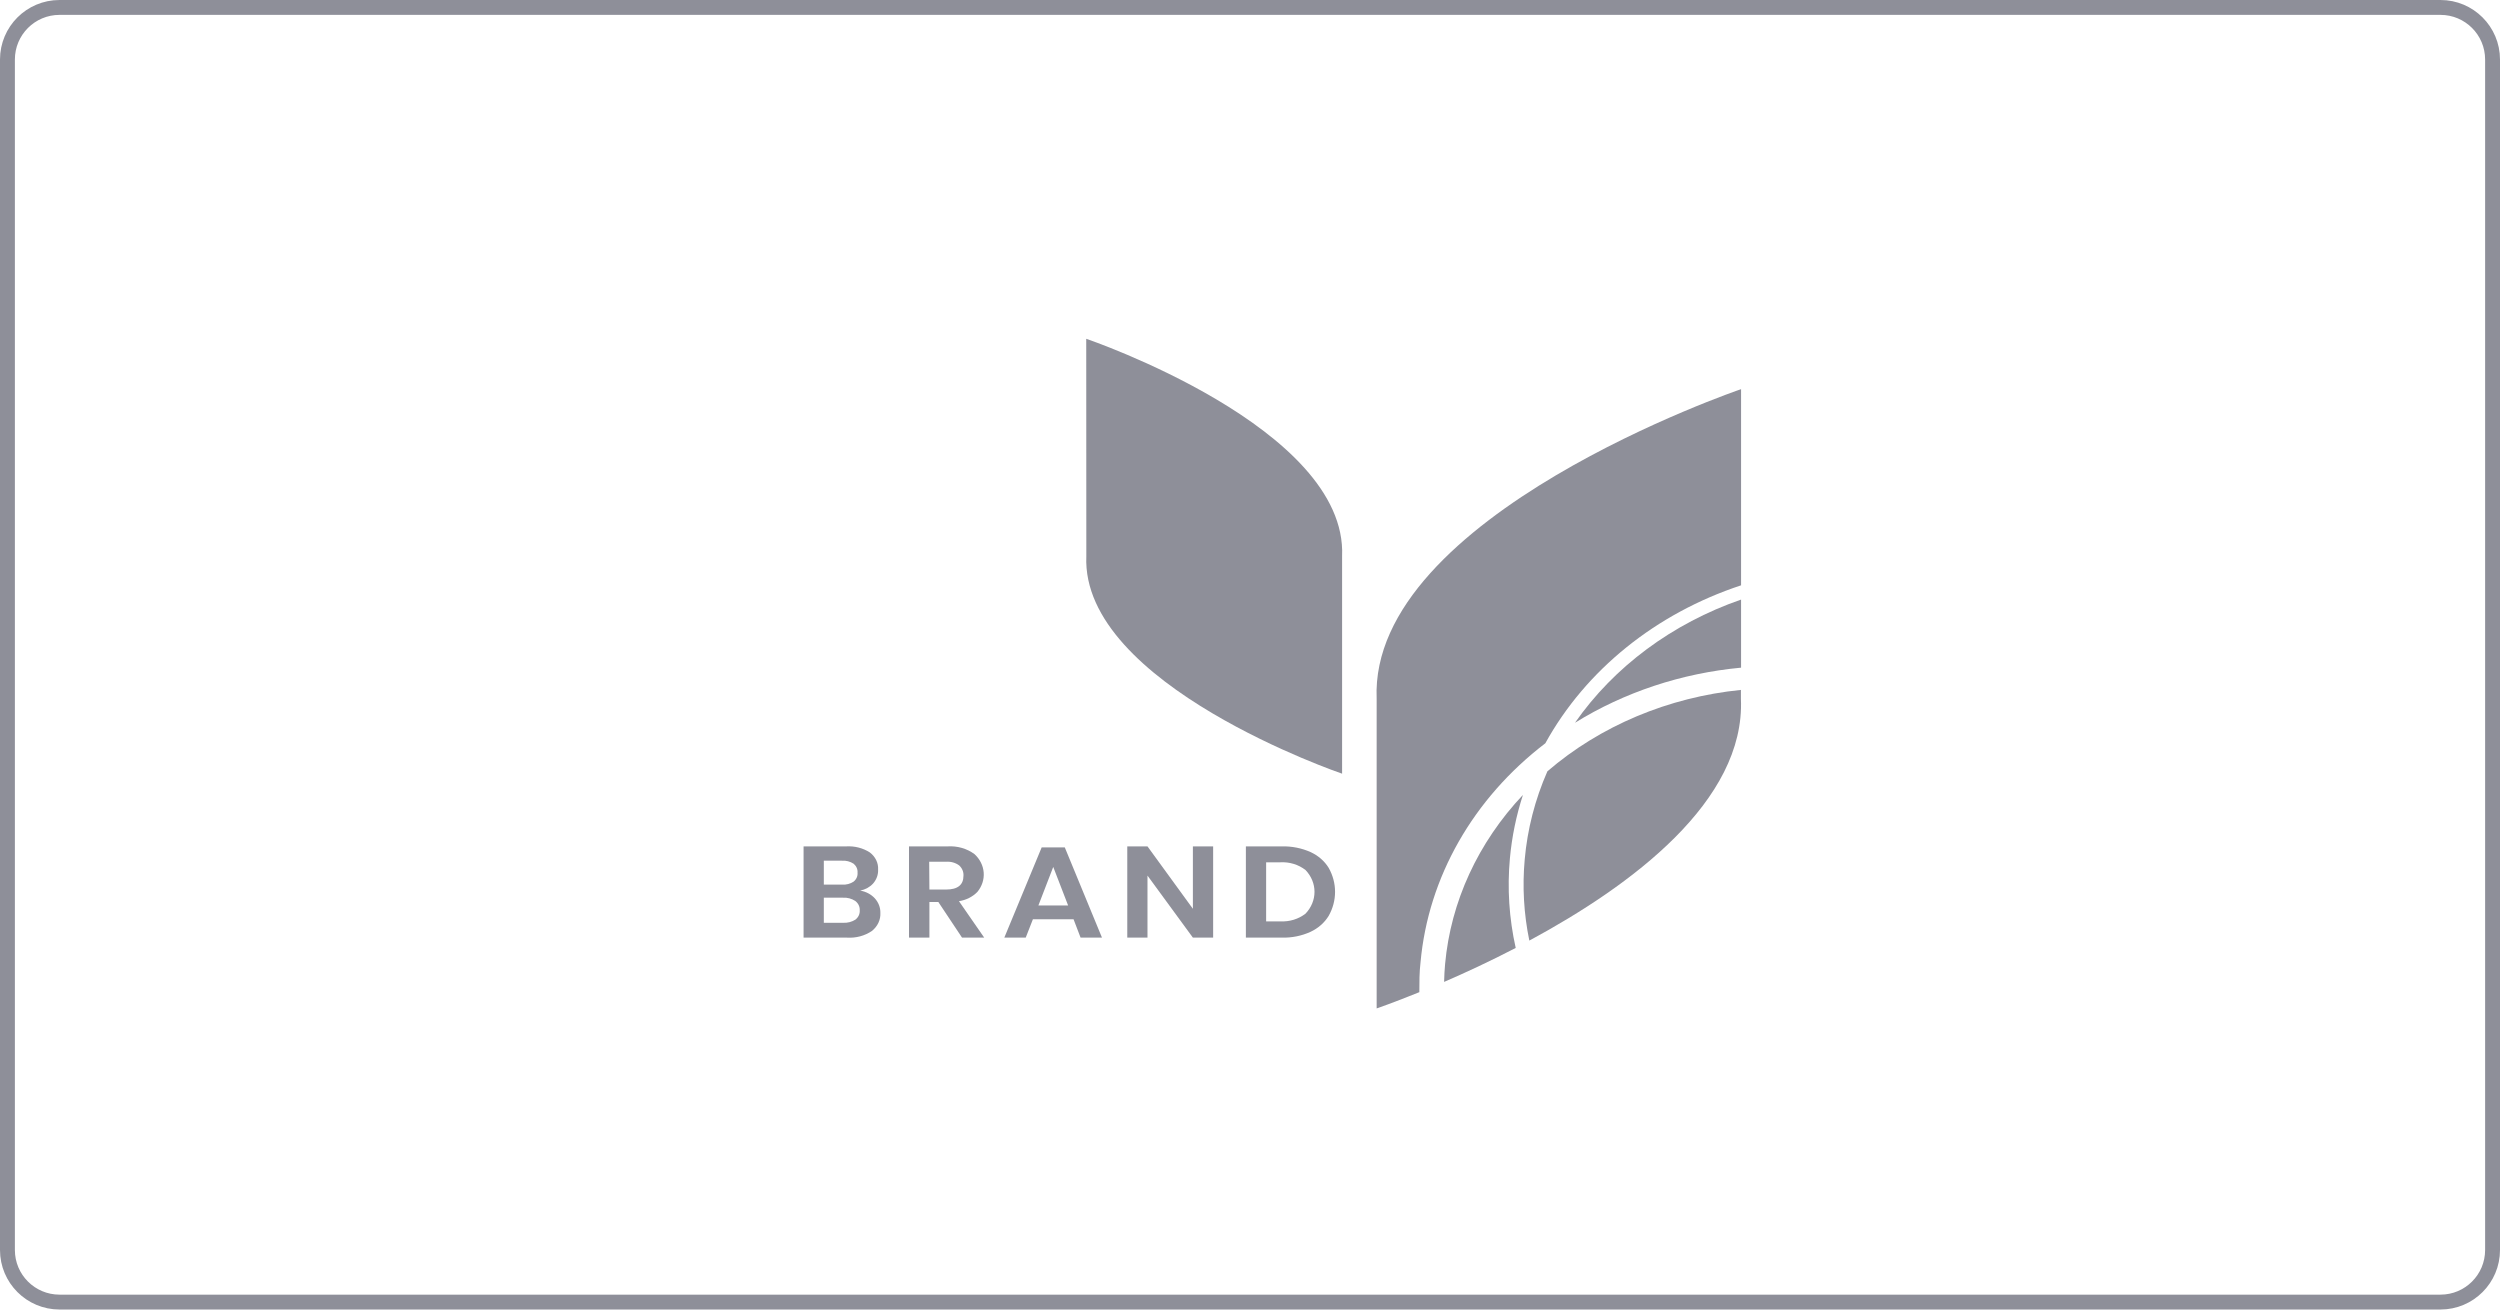
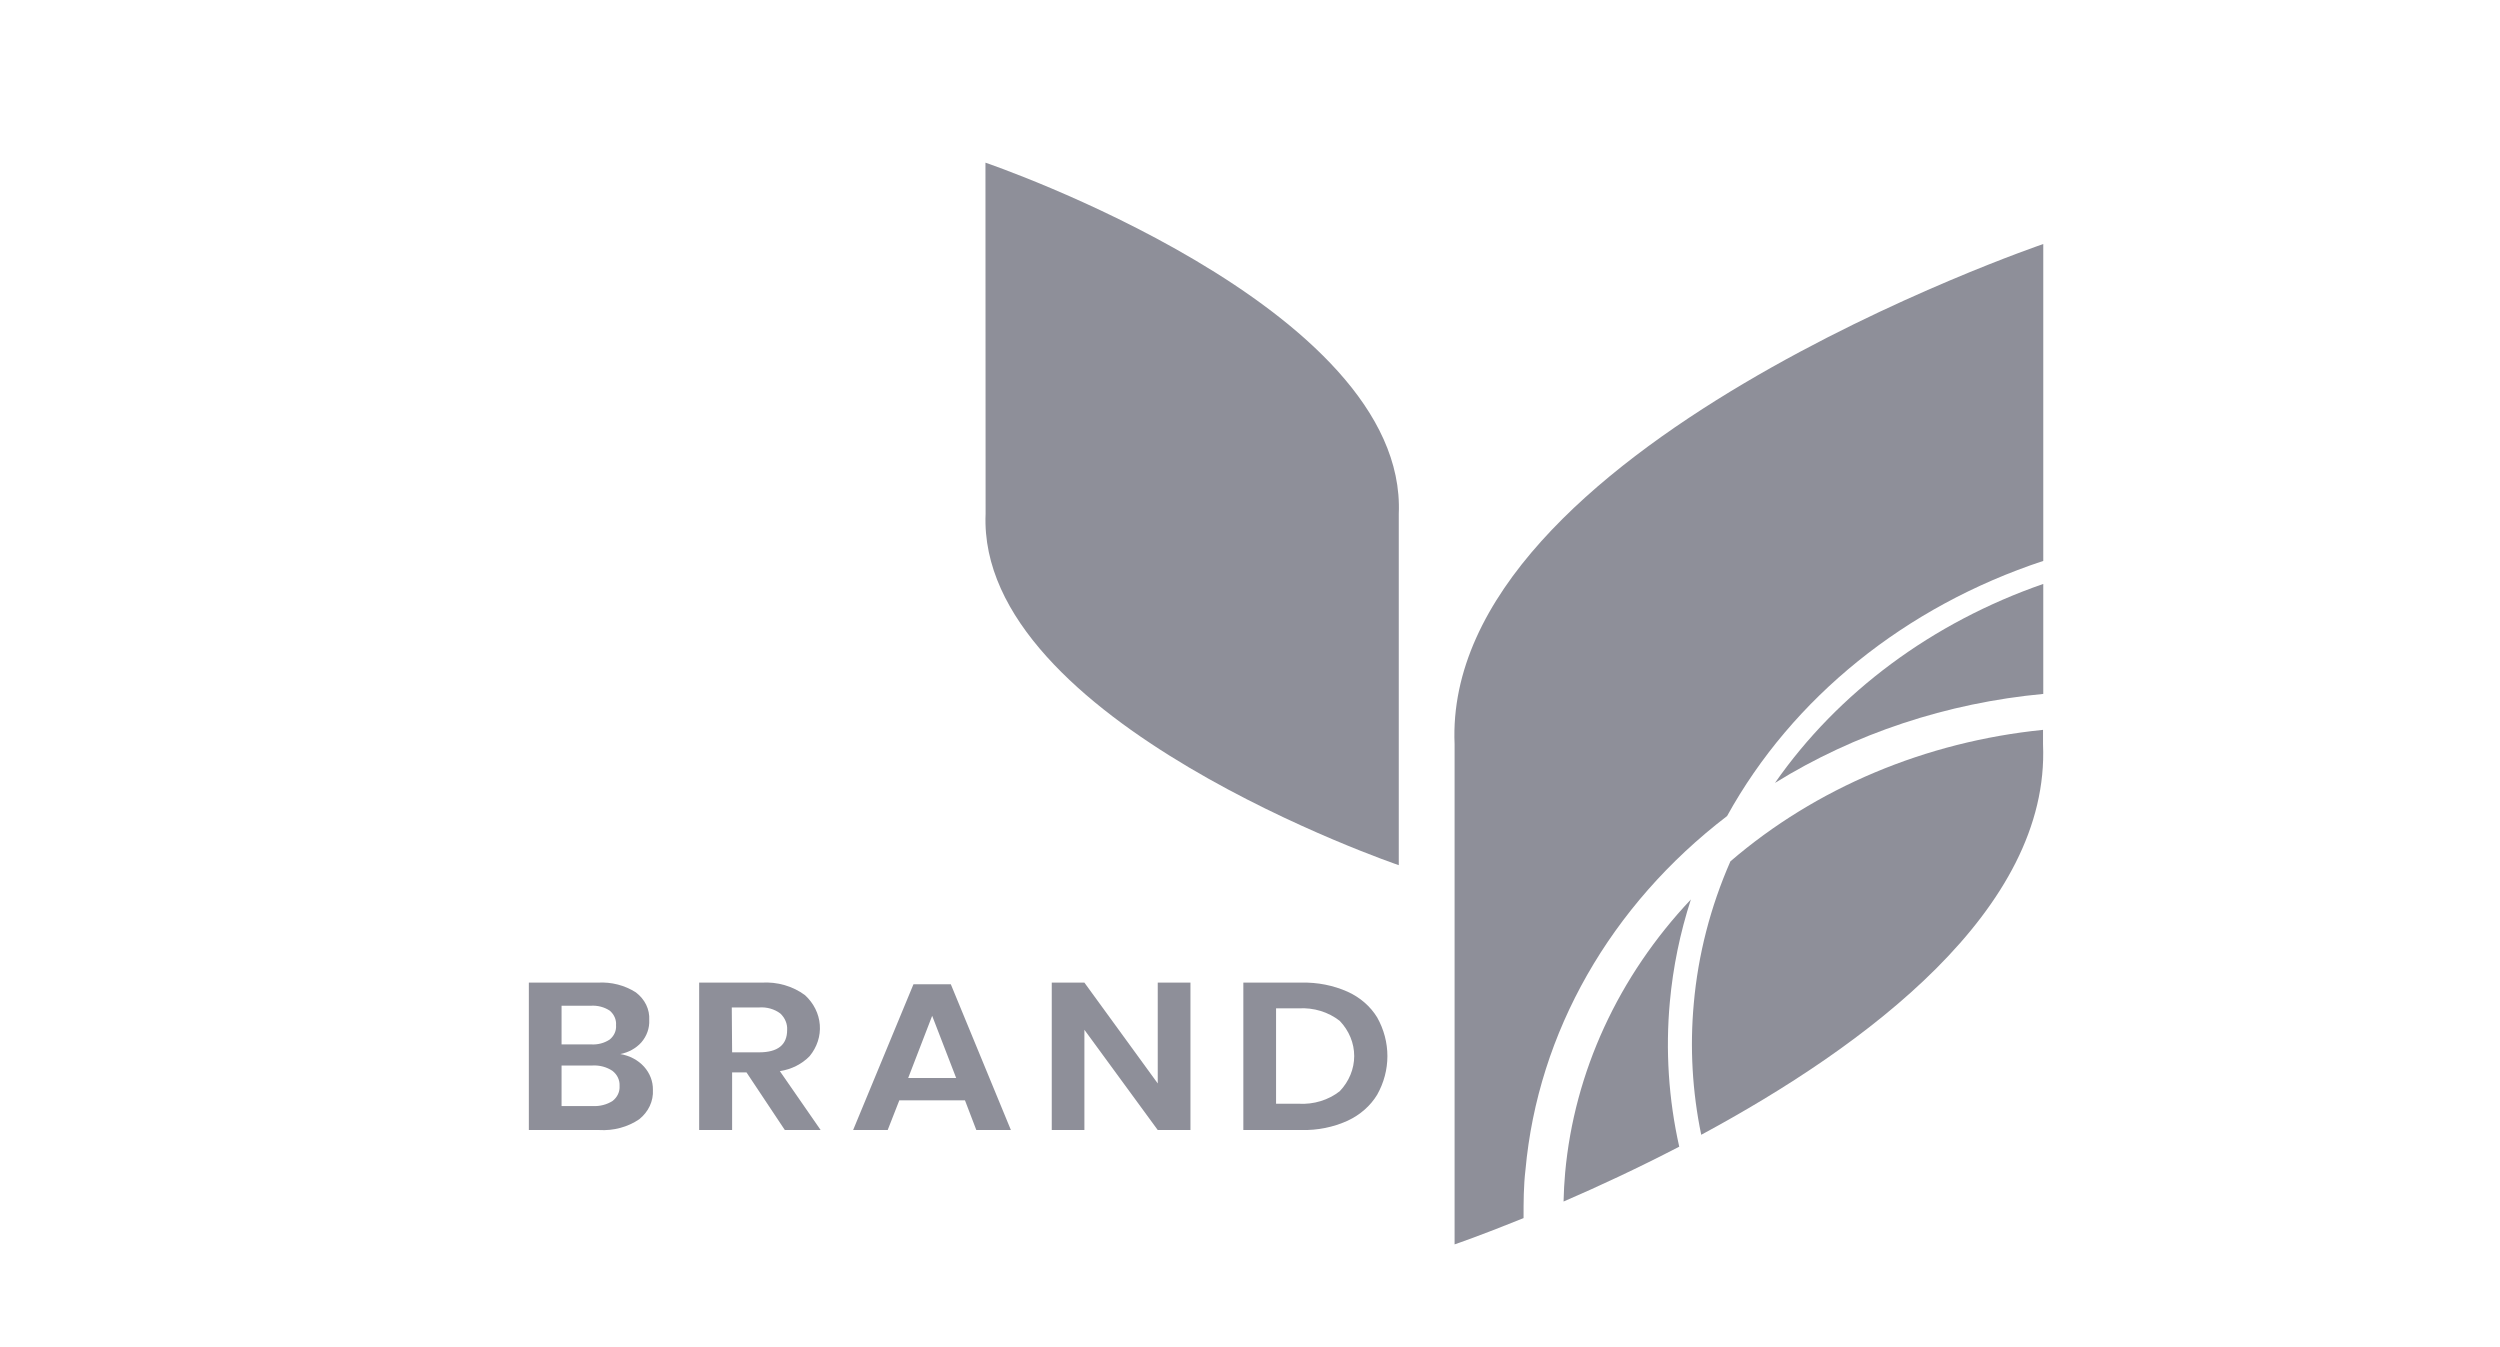
- <svg xmlns="http://www.w3.org/2000/svg" width="168" height="88" viewBox="0 0 168 88" fill="none">
-   <rect x="0.5" y="0.5" width="167" height="87" rx="3.5" stroke="#8E8F99" />
-   <path d="M58.792 60.373C59.037 60.647 59.168 60.989 59.161 61.341C59.174 61.57 59.129 61.799 59.03 62.011C58.931 62.222 58.78 62.411 58.589 62.563C58.112 62.887 57.521 63.046 56.925 63.009H54V56.877H56.865C57.431 56.843 57.992 56.987 58.453 57.284C58.638 57.424 58.784 57.6 58.88 57.799C58.977 57.998 59.021 58.215 59.008 58.432C59.025 58.77 58.907 59.103 58.675 59.369C58.453 59.613 58.146 59.782 57.804 59.849C58.192 59.913 58.542 60.098 58.792 60.373ZM55.361 59.447H56.586C56.864 59.466 57.14 59.394 57.364 59.244C57.456 59.169 57.528 59.075 57.573 58.972C57.619 58.868 57.637 58.756 57.627 58.645C57.636 58.533 57.617 58.422 57.572 58.319C57.527 58.215 57.457 58.122 57.368 58.045C57.137 57.891 56.852 57.818 56.566 57.839H55.361V59.447ZM57.484 61.799C57.582 61.722 57.66 61.626 57.71 61.518C57.76 61.41 57.782 61.293 57.774 61.176C57.781 61.058 57.758 60.939 57.707 60.83C57.656 60.721 57.577 60.624 57.477 60.547C57.238 60.387 56.943 60.308 56.645 60.325H55.361V62.012H56.662C56.955 62.027 57.245 61.952 57.484 61.799Z" fill="#8E8F99" />
-   <path d="M64.649 63.009L63.055 60.613H62.456V63.009H61.085V56.877H63.68C64.335 56.836 64.981 57.022 65.487 57.398C65.85 57.731 66.069 58.17 66.104 58.635C66.14 59.1 65.989 59.561 65.68 59.936C65.36 60.266 64.923 60.486 64.442 60.559L66.139 63.009H64.649ZM62.456 59.777H63.577C64.356 59.777 64.745 59.467 64.745 58.848C64.753 58.722 64.732 58.595 64.683 58.477C64.633 58.358 64.557 58.25 64.459 58.159C64.213 57.975 63.896 57.886 63.577 57.91H62.442L62.456 59.777Z" fill="#8E8F99" />
-   <path d="M72.143 61.775H69.411L68.928 63.009H67.49L70 56.946H71.554L74.053 63.009H72.615L72.143 61.775ZM71.777 60.846L70.778 58.258L69.78 60.846H71.777Z" fill="#8E8F99" />
-   <path d="M81.523 63.009H80.162L77.111 58.839V63.009H75.753V56.877H77.111L80.162 61.071V56.877H81.523V63.009Z" fill="#8E8F99" />
-   <path d="M89.29 61.541C89.009 62.005 88.58 62.381 88.059 62.623C87.467 62.892 86.809 63.025 86.146 63.009H83.723V56.877H86.146C86.808 56.861 87.465 56.991 88.059 57.255C88.58 57.491 89.009 57.864 89.29 58.324C89.57 58.823 89.716 59.374 89.716 59.933C89.716 60.492 89.57 61.043 89.29 61.541ZM87.733 61.395C88.121 60.987 88.335 60.468 88.335 59.931C88.335 59.394 88.121 58.875 87.733 58.468C87.263 58.099 86.651 57.911 86.029 57.947H85.084V61.916H86.029C86.651 61.951 87.263 61.764 87.733 61.395Z" fill="#8E8F99" />
-   <path d="M72.995 22.767C72.995 22.767 90.561 28.737 90.189 37.377V51.991C90.189 51.991 72.635 46.017 73.001 37.377L72.995 22.767Z" fill="#8E8F99" />
-   <path d="M105.839 48.569C109.157 46.514 112.994 45.241 117 44.867V40.292C112.384 41.894 108.469 44.797 105.839 48.569Z" fill="#8E8F99" />
-   <path d="M103.846 49.948C106.561 45.025 111.269 41.227 117 39.334V26.152C117 26.152 91.982 34.657 92.511 46.961V67.767C92.511 67.767 93.626 67.386 95.38 66.673C95.38 66.008 95.38 65.337 95.46 64.663C95.978 58.951 98.994 53.658 103.846 49.948Z" fill="#8E8F99" />
-   <path d="M101.466 57.677C101.598 56.234 101.891 54.807 102.342 53.417C99.32 56.621 97.491 60.597 97.11 64.786C97.074 65.181 97.054 65.577 97.044 65.984C98.465 65.37 100.119 64.603 101.856 63.702C101.412 61.72 101.281 59.692 101.466 57.677Z" fill="#8E8F99" />
-   <path d="M102.461 57.752C102.295 59.575 102.399 61.409 102.771 63.207C109.606 59.525 117.286 53.836 116.99 46.961V46.362C112.107 46.854 107.538 48.776 103.985 51.832C103.154 53.726 102.64 55.721 102.461 57.752Z" fill="#8E8F99" />
+ <svg xmlns="http://www.w3.org/2000/svg" width="104" height="56" viewBox="0 0 104 56" fill="none">
+   <path d="M26.792 44.373C27.037 44.647 27.168 44.989 27.161 45.341C27.174 45.57 27.129 45.799 27.03 46.011C26.931 46.222 26.78 46.411 26.589 46.563C26.112 46.887 25.521 47.046 24.925 47.009H22V40.877H24.865C25.431 40.843 25.992 40.987 26.453 41.284C26.637 41.424 26.784 41.6 26.881 41.799C26.977 41.998 27.021 42.215 27.008 42.432C27.025 42.77 26.907 43.103 26.675 43.369C26.453 43.613 26.146 43.782 25.804 43.849C26.192 43.913 26.542 44.098 26.792 44.373ZM23.361 43.447H24.586C24.864 43.466 25.14 43.394 25.364 43.244C25.456 43.169 25.528 43.075 25.573 42.972C25.619 42.868 25.637 42.756 25.627 42.645C25.636 42.533 25.617 42.422 25.572 42.319C25.527 42.215 25.457 42.122 25.368 42.045C25.137 41.891 24.852 41.818 24.566 41.839H23.361V43.447ZM25.484 45.799C25.582 45.722 25.66 45.626 25.71 45.518C25.76 45.41 25.782 45.293 25.774 45.176C25.781 45.058 25.758 44.939 25.707 44.83C25.656 44.721 25.577 44.624 25.477 44.547C25.238 44.387 24.943 44.308 24.645 44.325H23.361V46.012H24.662C24.955 46.027 25.245 45.952 25.484 45.799Z" fill="#8E8F99" />
+   <path d="M32.649 47.009L31.055 44.613H30.456V47.009H29.085V40.877H31.68C32.335 40.836 32.981 41.022 33.487 41.398C33.85 41.731 34.069 42.17 34.104 42.635C34.14 43.1 33.989 43.561 33.68 43.936C33.36 44.266 32.923 44.486 32.442 44.559L34.139 47.009H32.649ZM30.456 43.777H31.577C32.356 43.777 32.745 43.467 32.745 42.848C32.753 42.722 32.732 42.595 32.682 42.477C32.633 42.358 32.557 42.25 32.459 42.159C32.213 41.975 31.896 41.886 31.577 41.91H30.442L30.456 43.777Z" fill="#8E8F99" />
+   <path d="M40.143 45.775H37.411L36.928 47.009H35.49L38 40.946H39.554L42.053 47.009H40.615L40.143 45.775ZM39.777 44.846L38.778 42.258L37.78 44.846H39.777Z" fill="#8E8F99" />
+   <path d="M49.523 47.009H48.162L45.111 42.839V47.009H43.753V40.877H45.111L48.162 45.071V40.877H49.523V47.009Z" fill="#8E8F99" />
+   <path d="M57.29 45.541C57.009 46.005 56.58 46.381 56.059 46.623C55.467 46.892 54.809 47.025 54.146 47.009H51.723V40.877H54.146C54.808 40.861 55.465 40.991 56.059 41.255C56.58 41.491 57.009 41.864 57.29 42.324C57.57 42.823 57.716 43.374 57.716 43.933C57.716 44.492 57.57 45.043 57.29 45.541ZM55.733 45.395C56.121 44.987 56.335 44.468 56.335 43.931C56.335 43.394 56.121 42.875 55.733 42.468C55.263 42.099 54.651 41.911 54.029 41.947H53.084V45.916H54.029C54.651 45.951 55.263 45.764 55.733 45.395Z" fill="#8E8F99" />
+   <path d="M40.995 6.767C40.995 6.767 58.561 12.737 58.189 21.377V35.991C58.189 35.991 40.635 30.017 41.001 21.377L40.995 6.767Z" fill="#8E8F99" />
+   <path d="M73.839 32.569C77.156 30.514 80.994 29.241 85 28.867V24.292C80.384 25.893 76.469 28.797 73.839 32.569Z" fill="#8E8F99" />
+   <path d="M71.846 33.948C74.561 29.025 79.269 25.227 85 23.334V10.152C85 10.152 59.982 18.657 60.511 30.961V51.767C60.511 51.767 61.626 51.386 63.38 50.673C63.38 50.008 63.38 49.337 63.46 48.663C63.978 42.951 66.994 37.658 71.846 33.948Z" fill="#8E8F99" />
+   <path d="M69.466 41.677C69.598 40.234 69.891 38.807 70.341 37.417C67.32 40.621 65.491 44.597 65.11 48.786C65.074 49.181 65.054 49.577 65.044 49.984C66.465 49.37 68.119 48.603 69.856 47.702C69.412 45.72 69.281 43.692 69.466 41.677Z" fill="#8E8F99" />
+   <path d="M70.461 41.752C70.295 43.575 70.399 45.409 70.771 47.207C77.606 43.525 85.286 37.836 84.99 30.961V30.362C80.107 30.854 75.538 32.776 71.985 35.832C71.154 37.726 70.64 39.721 70.461 41.752Z" fill="#8E8F99" />
</svg>
